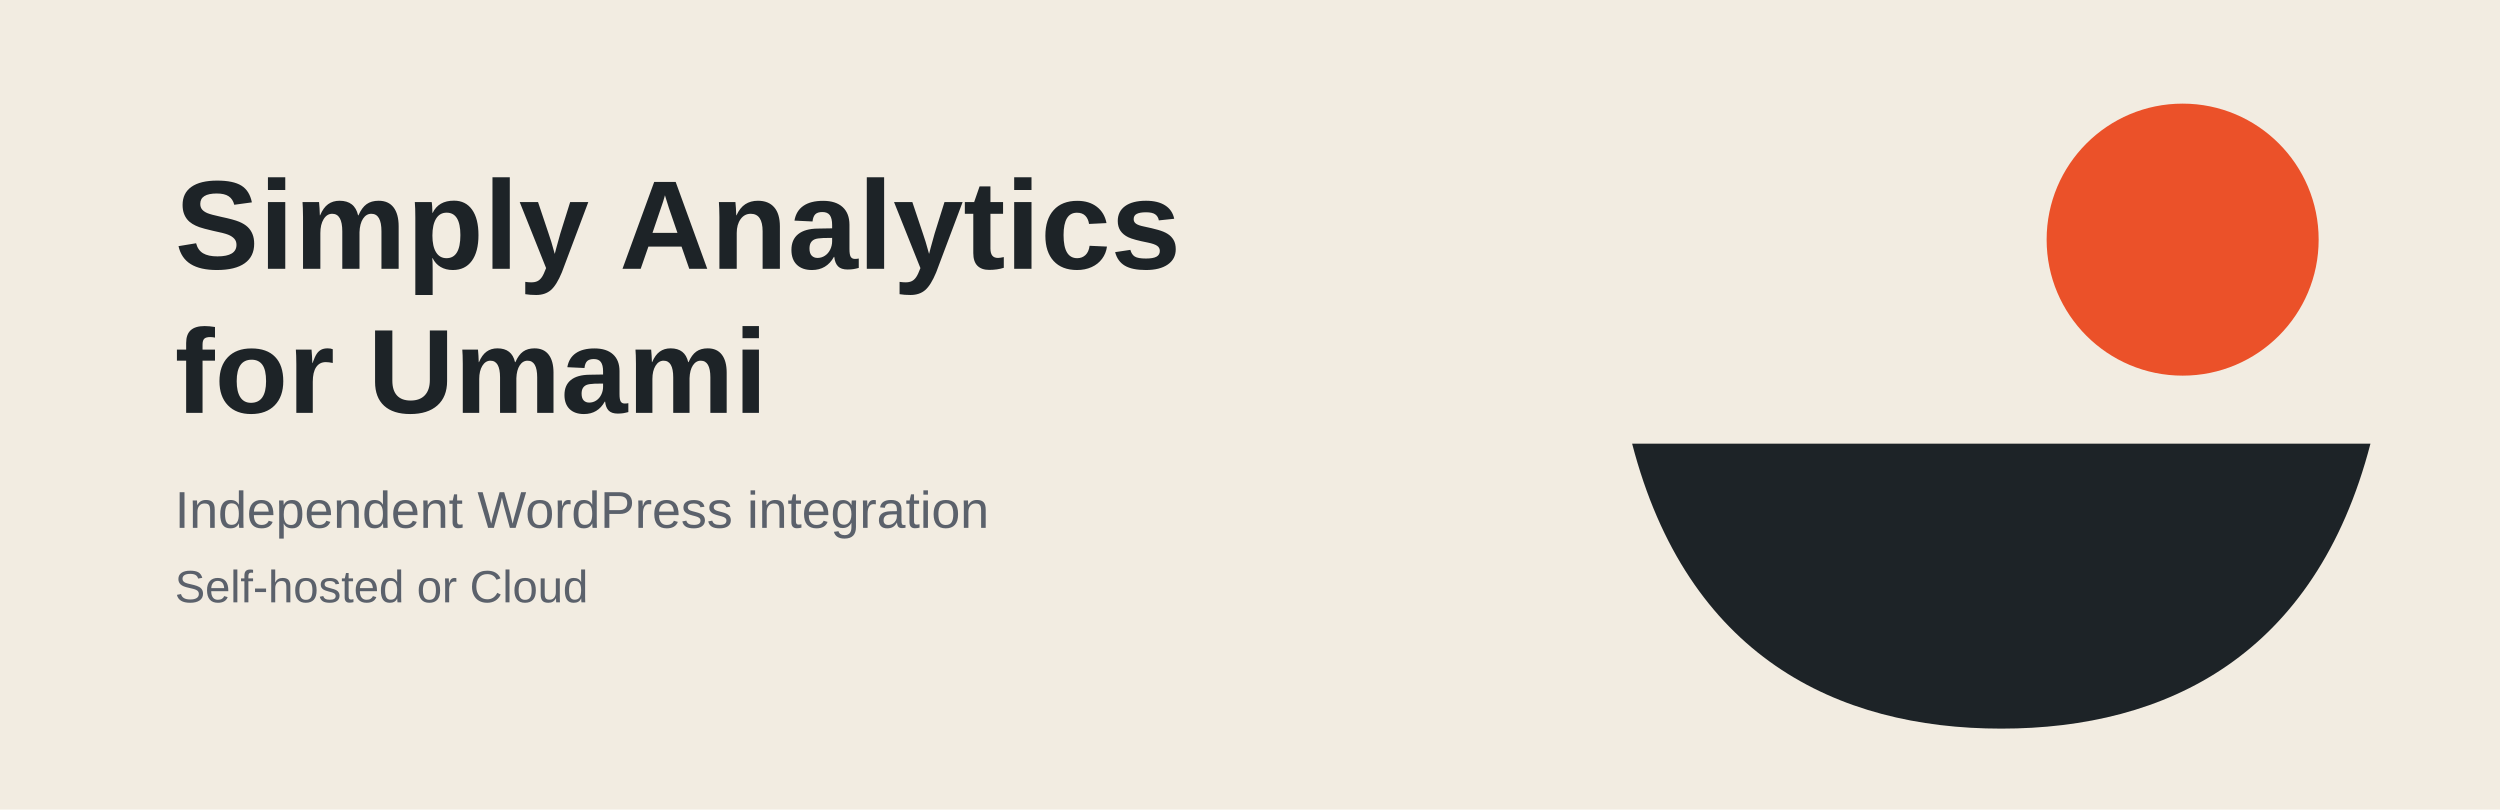
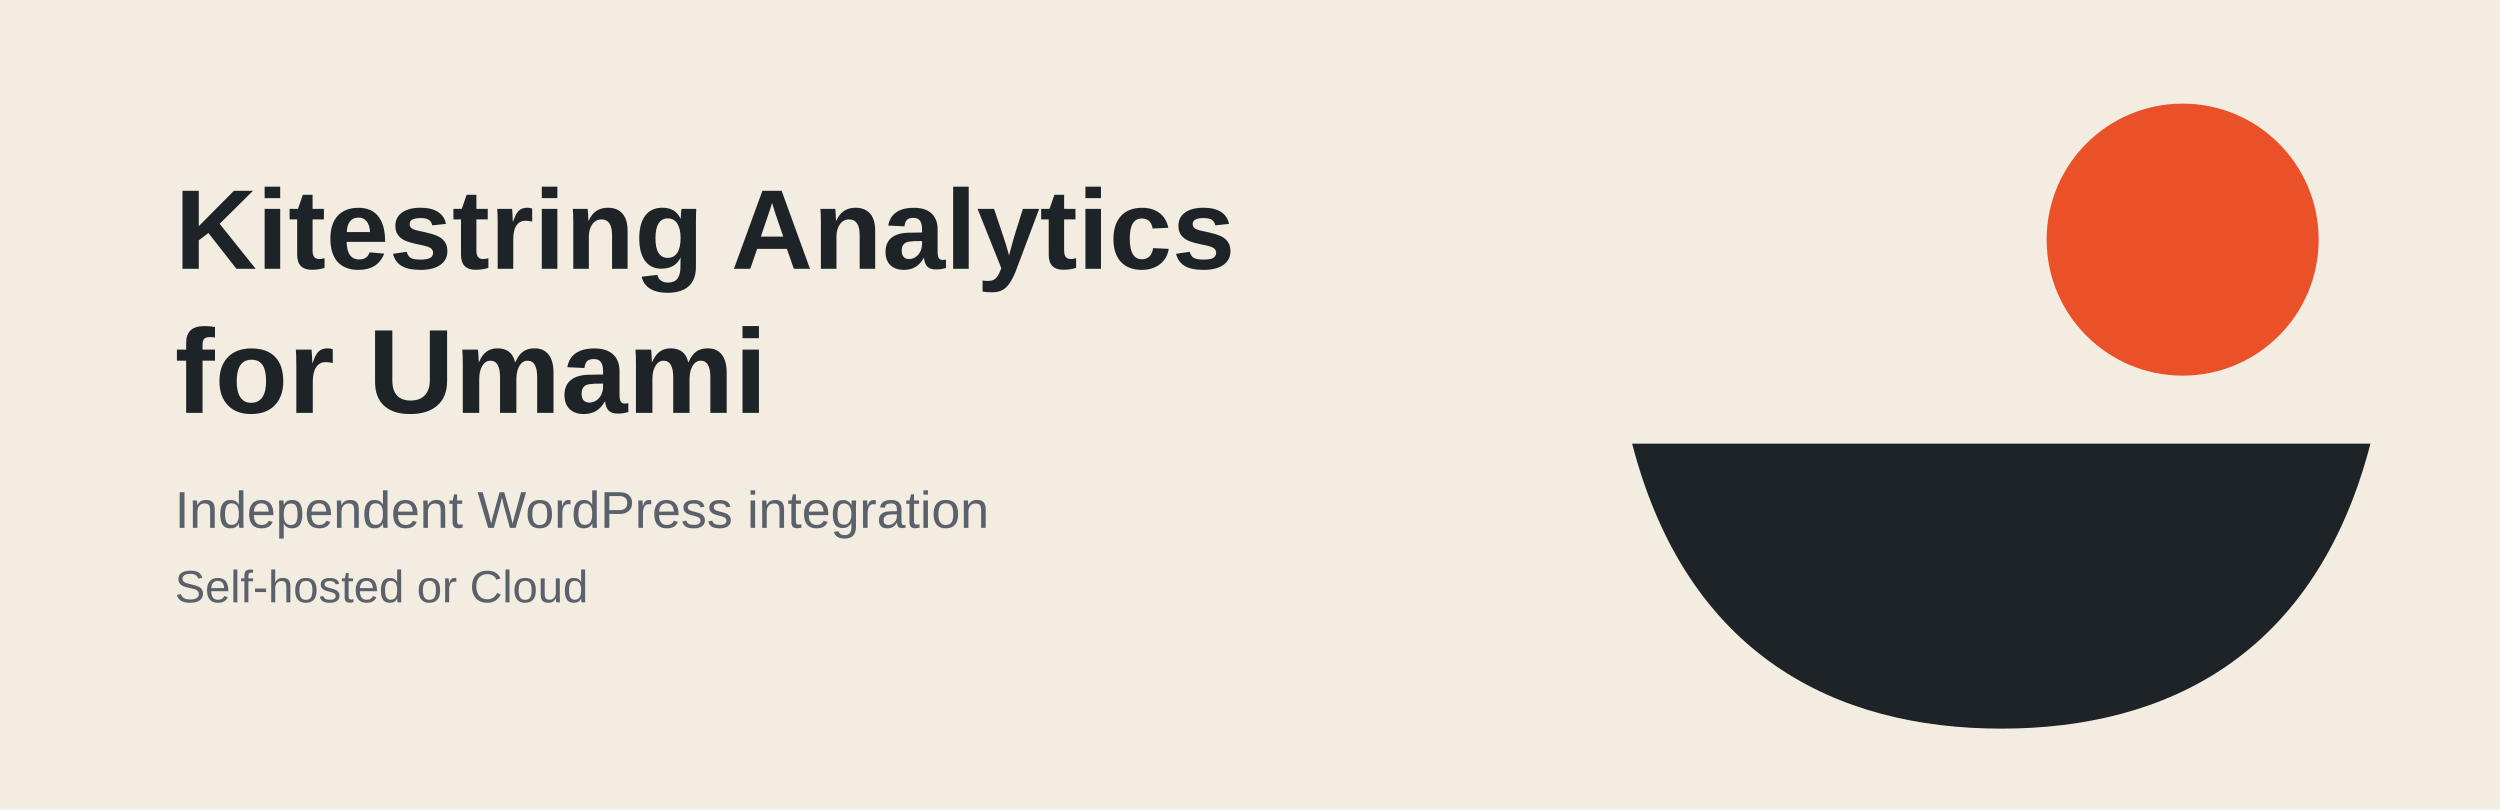
<svg xmlns="http://www.w3.org/2000/svg" width="1544" height="500" viewBox="0 0 1544 500">
  <rect width="1544" height="500" fill="#f2ece1" />
  <g fill="#1d2327" font-family="Arial, Helvetica, sans-serif">
-     <text x="108" y="166" font-size="78" font-weight="700">Simply Analytics</text>
+     <text x="108" y="166" font-size="70" font-weight="700">Kitestring Analytics</text>
    <text x="108" y="255" font-size="74" font-weight="700">for Umami</text>
    <text x="108" y="326" font-size="32" fill="#5b616b">Independent WordPress integration</text>
    <text x="108" y="372" font-size="28" fill="#5b616b">Self-hosted or Cloud</text>
  </g>
  <circle cx="1348" cy="148" r="84" fill="#eb5129" />
  <path d="M1008 274H1464C1430 405 1338 450 1236 450S1042 405 1008 274Z" fill="#1d2327" />
</svg>
